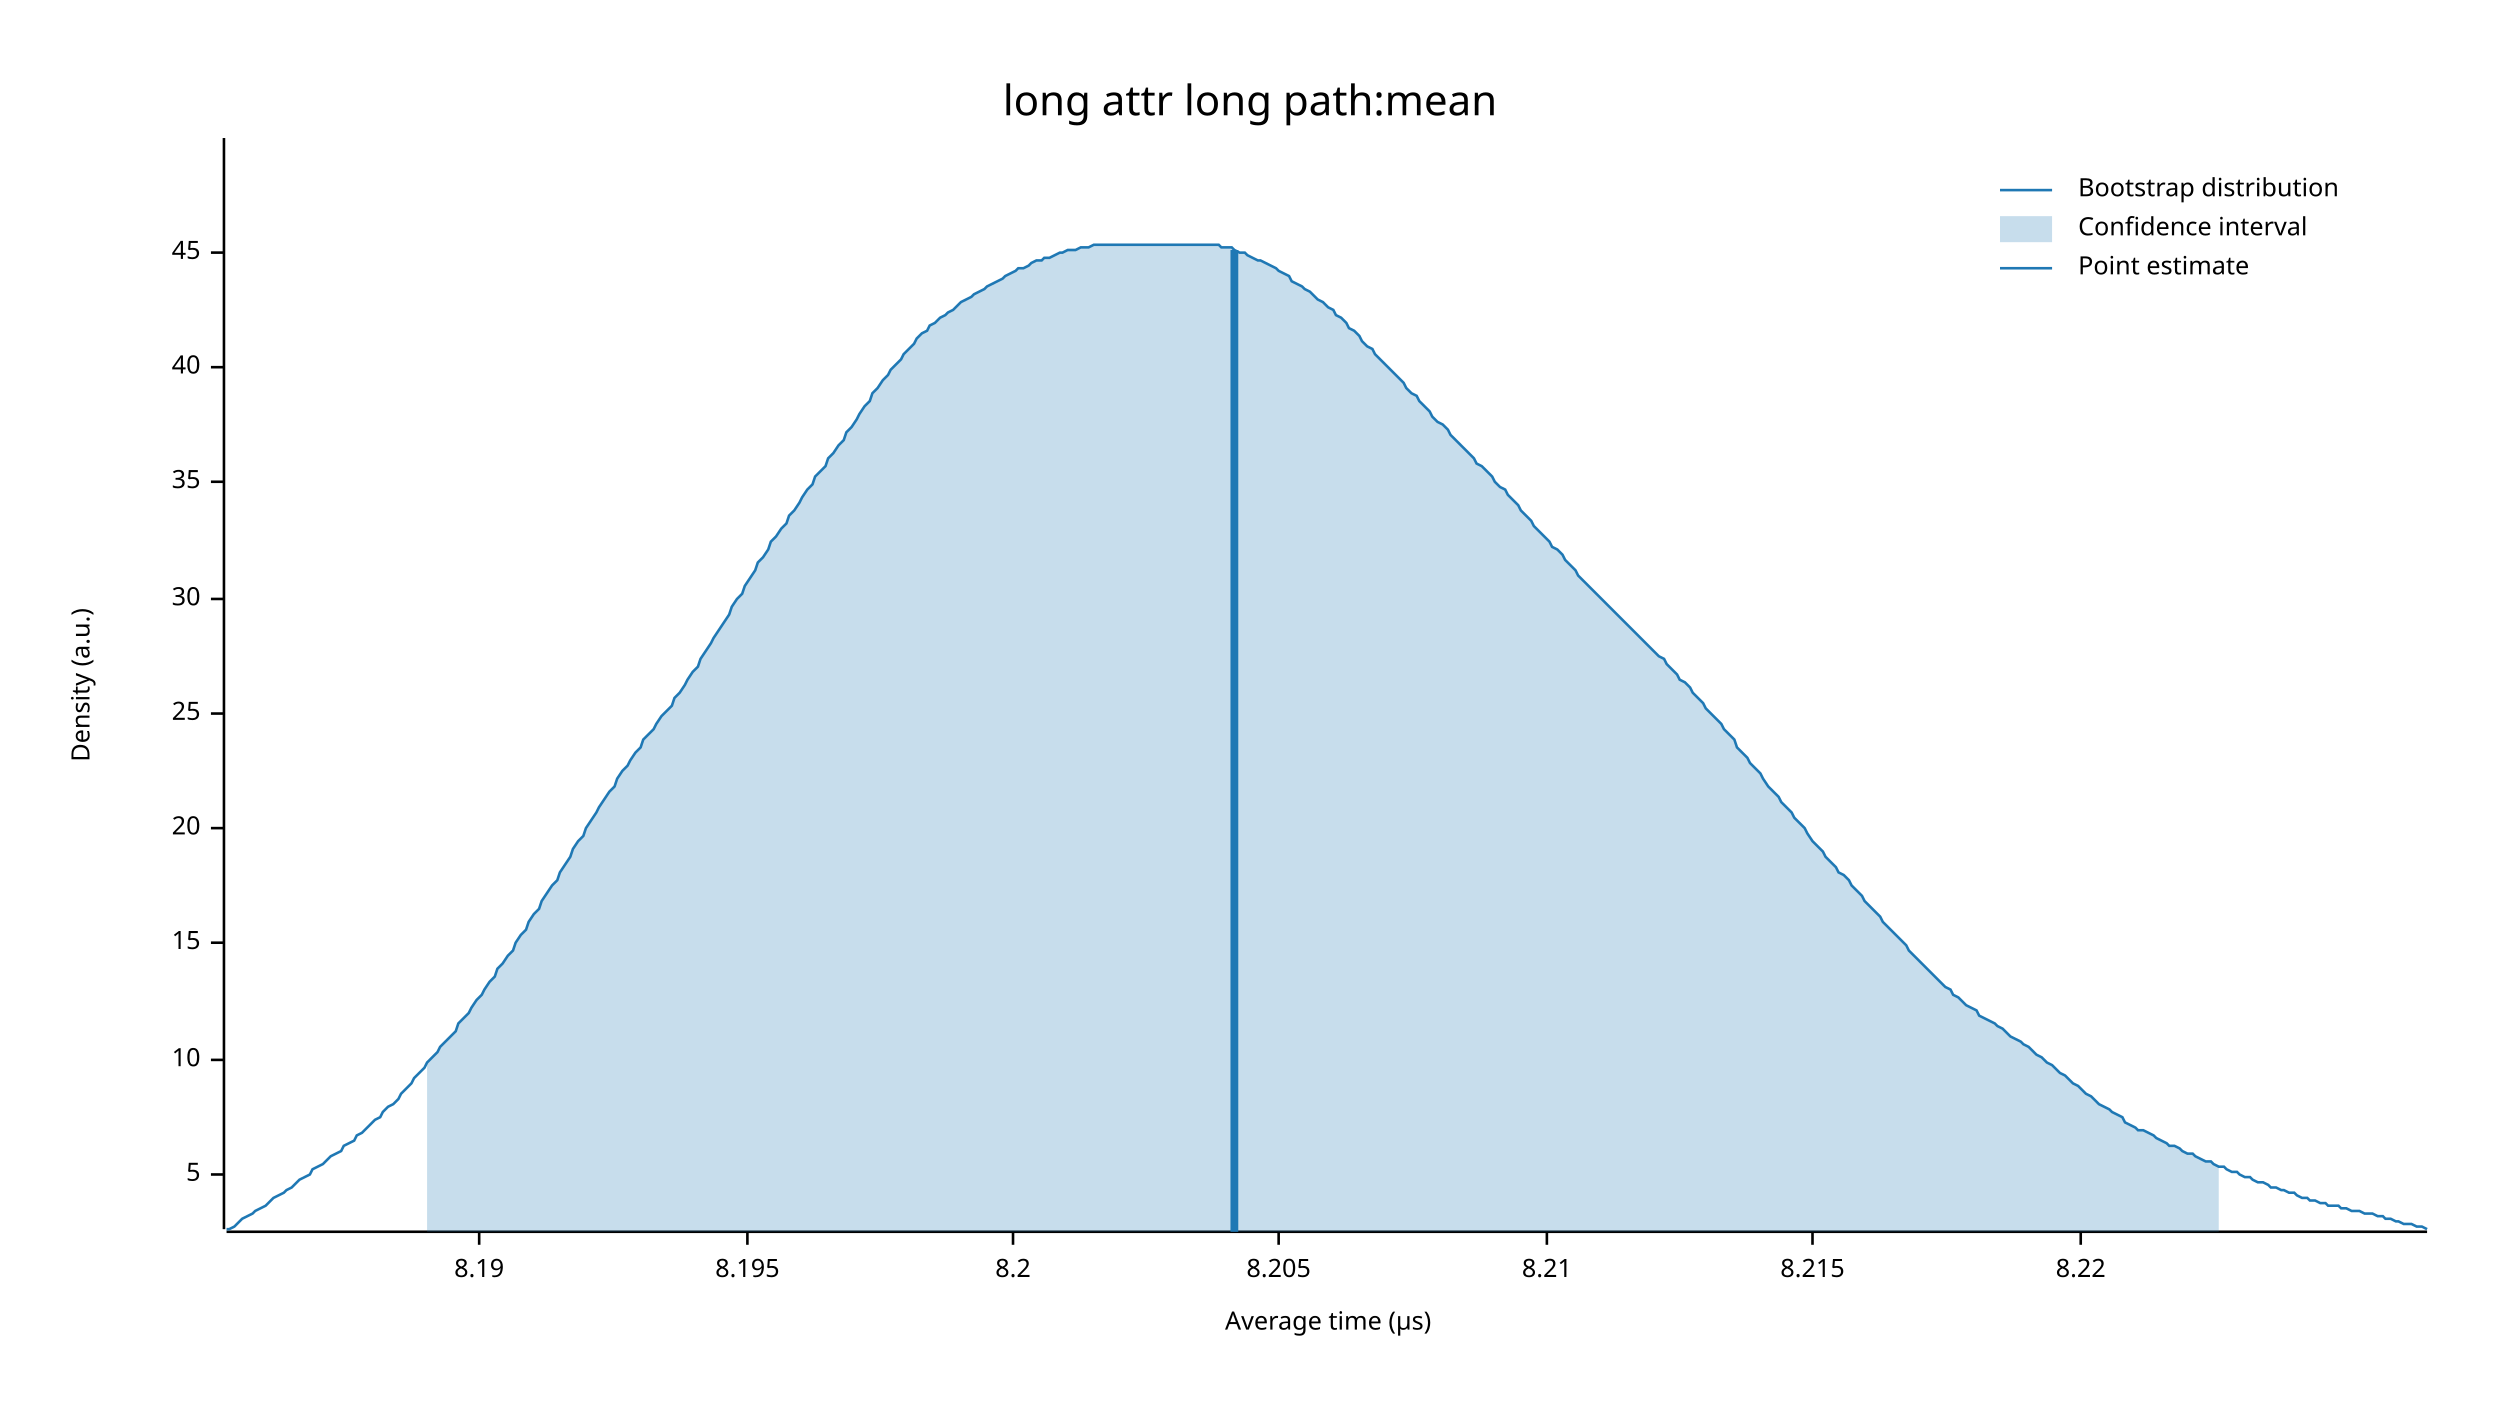
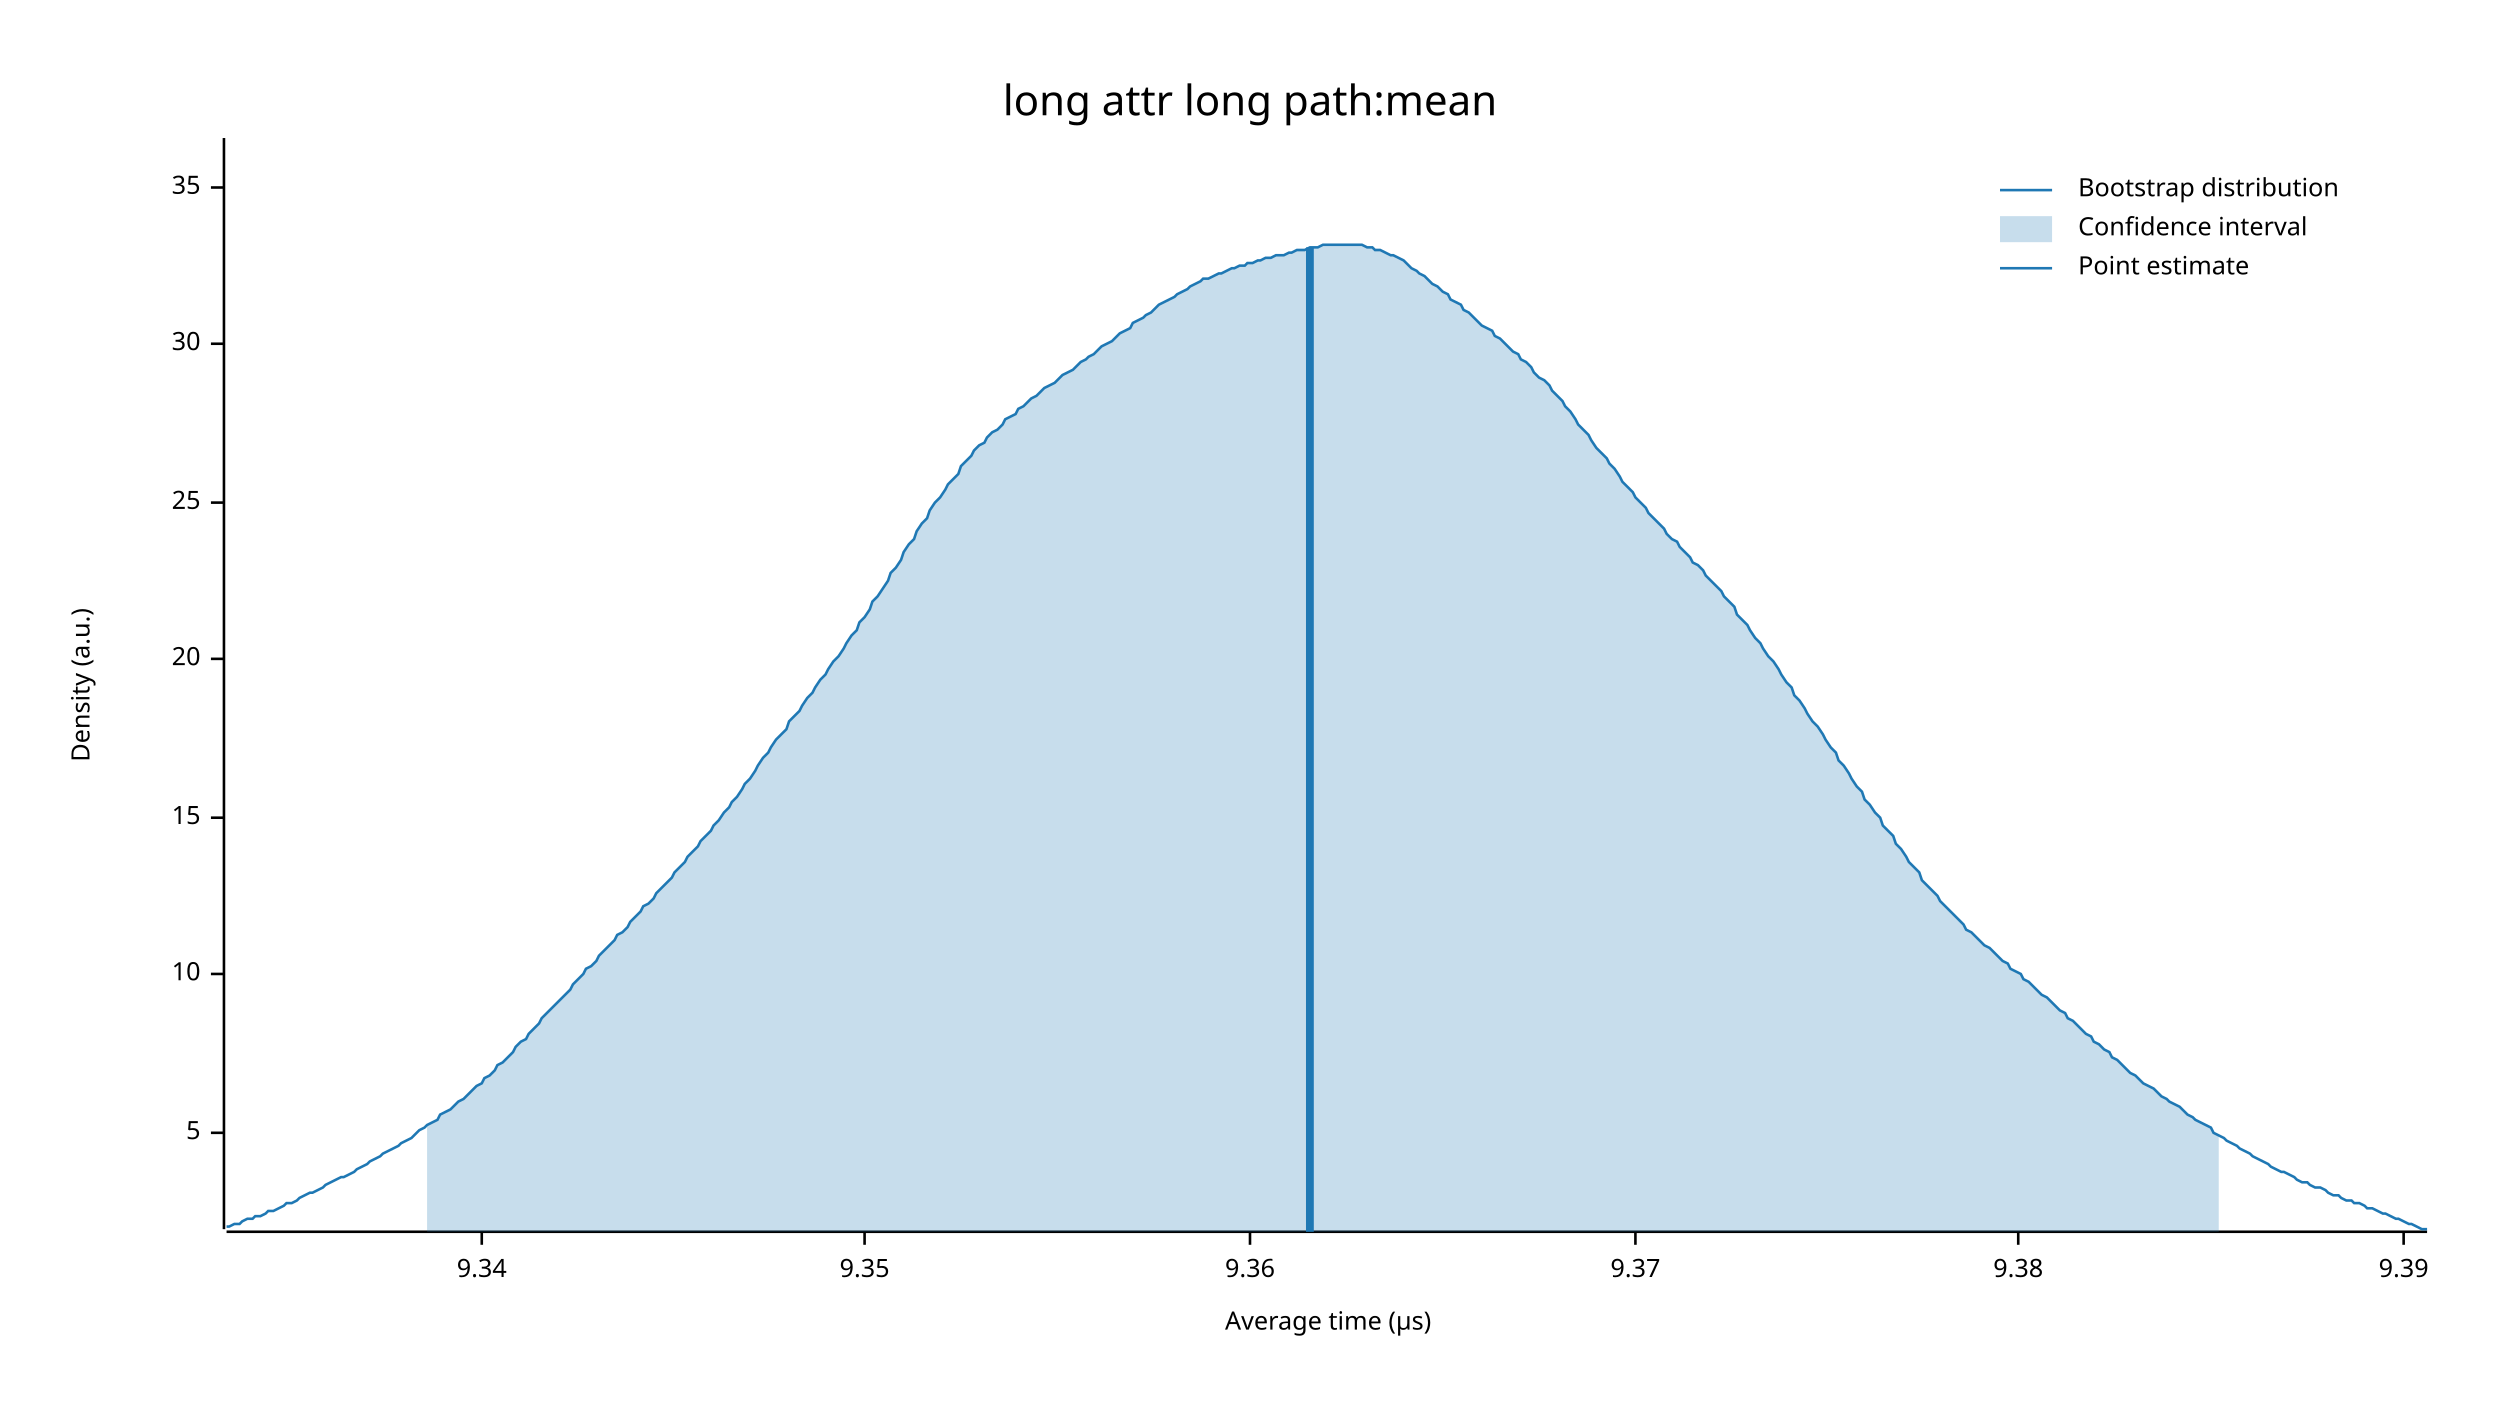
<svg xmlns="http://www.w3.org/2000/svg" width="960" height="540" viewBox="0 0 960 540">
  <text x="480" y="32" dy="0.76em" text-anchor="middle" font-family="sans-serif" font-size="16.129" opacity="1" fill="#000000">
long attr long path:mean
</text>
  <text x="27" y="263" dy="0.76em" text-anchor="middle" font-family="sans-serif" font-size="9.677" opacity="1" fill="#000000" transform="rotate(270, 27, 263)">
Density (a.u.)
</text>
  <text x="510" y="513" dy="-0.5ex" text-anchor="middle" font-family="sans-serif" font-size="9.677" opacity="1" fill="#000000">
Average time (µs)
</text>
  <polyline fill="none" opacity="1" stroke="#000000" stroke-width="1" points="86,53 86,472 " />
-   <text x="77" y="451" dy="0.5ex" text-anchor="end" font-family="sans-serif" font-size="9.677" opacity="1" fill="#000000">
+   <text x="77" y="435" dy="0.5ex" text-anchor="end" font-family="sans-serif" font-size="9.677" opacity="1" fill="#000000">
5
</text>
-   <polyline fill="none" opacity="1" stroke="#000000" stroke-width="1" points="81,451 86,451 " />
-   <text x="77" y="407" dy="0.5ex" text-anchor="end" font-family="sans-serif" font-size="9.677" opacity="1" fill="#000000">
+   <polyline fill="none" opacity="1" stroke="#000000" stroke-width="1" points="81,435 86,435 " />
+   <text x="77" y="374" dy="0.5ex" text-anchor="end" font-family="sans-serif" font-size="9.677" opacity="1" fill="#000000">
10
</text>
-   <polyline fill="none" opacity="1" stroke="#000000" stroke-width="1" points="81,407 86,407 " />
-   <text x="77" y="362" dy="0.5ex" text-anchor="end" font-family="sans-serif" font-size="9.677" opacity="1" fill="#000000">
+   <polyline fill="none" opacity="1" stroke="#000000" stroke-width="1" points="81,374 86,374 " />
+   <text x="77" y="314" dy="0.5ex" text-anchor="end" font-family="sans-serif" font-size="9.677" opacity="1" fill="#000000">
15
</text>
-   <polyline fill="none" opacity="1" stroke="#000000" stroke-width="1" points="81,362 86,362 " />
-   <text x="77" y="318" dy="0.5ex" text-anchor="end" font-family="sans-serif" font-size="9.677" opacity="1" fill="#000000">
+   <polyline fill="none" opacity="1" stroke="#000000" stroke-width="1" points="81,314 86,314 " />
+   <text x="77" y="253" dy="0.5ex" text-anchor="end" font-family="sans-serif" font-size="9.677" opacity="1" fill="#000000">
20
</text>
-   <polyline fill="none" opacity="1" stroke="#000000" stroke-width="1" points="81,318 86,318 " />
-   <text x="77" y="274" dy="0.5ex" text-anchor="end" font-family="sans-serif" font-size="9.677" opacity="1" fill="#000000">
+   <polyline fill="none" opacity="1" stroke="#000000" stroke-width="1" points="81,253 86,253 " />
+   <text x="77" y="193" dy="0.5ex" text-anchor="end" font-family="sans-serif" font-size="9.677" opacity="1" fill="#000000">
25
</text>
-   <polyline fill="none" opacity="1" stroke="#000000" stroke-width="1" points="81,274 86,274 " />
-   <text x="77" y="230" dy="0.5ex" text-anchor="end" font-family="sans-serif" font-size="9.677" opacity="1" fill="#000000">
+   <polyline fill="none" opacity="1" stroke="#000000" stroke-width="1" points="81,193 86,193 " />
+   <text x="77" y="132" dy="0.5ex" text-anchor="end" font-family="sans-serif" font-size="9.677" opacity="1" fill="#000000">
30
</text>
-   <polyline fill="none" opacity="1" stroke="#000000" stroke-width="1" points="81,230 86,230 " />
-   <text x="77" y="185" dy="0.5ex" text-anchor="end" font-family="sans-serif" font-size="9.677" opacity="1" fill="#000000">
+   <polyline fill="none" opacity="1" stroke="#000000" stroke-width="1" points="81,132 86,132 " />
+   <text x="77" y="72" dy="0.5ex" text-anchor="end" font-family="sans-serif" font-size="9.677" opacity="1" fill="#000000">
35
</text>
-   <polyline fill="none" opacity="1" stroke="#000000" stroke-width="1" points="81,185 86,185 " />
-   <text x="77" y="141" dy="0.5ex" text-anchor="end" font-family="sans-serif" font-size="9.677" opacity="1" fill="#000000">
- 40
+   <polyline fill="none" opacity="1" stroke="#000000" stroke-width="1" points="81,72 86,72 " />
+   <polyline fill="none" opacity="1" stroke="#000000" stroke-width="1" points="87,473 932,473 " />
+   <text x="185" y="483" dy="0.76em" text-anchor="middle" font-family="sans-serif" font-size="9.677" opacity="1" fill="#000000">
+ 9.34
</text>
-   <polyline fill="none" opacity="1" stroke="#000000" stroke-width="1" points="81,141 86,141 " />
-   <text x="77" y="97" dy="0.5ex" text-anchor="end" font-family="sans-serif" font-size="9.677" opacity="1" fill="#000000">
- 45
+   <polyline fill="none" opacity="1" stroke="#000000" stroke-width="1" points="185,473 185,478 " />
+   <text x="332" y="483" dy="0.76em" text-anchor="middle" font-family="sans-serif" font-size="9.677" opacity="1" fill="#000000">
+ 9.35
</text>
-   <polyline fill="none" opacity="1" stroke="#000000" stroke-width="1" points="81,97 86,97 " />
-   <polyline fill="none" opacity="1" stroke="#000000" stroke-width="1" points="87,473 932,473 " />
-   <text x="184" y="483" dy="0.76em" text-anchor="middle" font-family="sans-serif" font-size="9.677" opacity="1" fill="#000000">
- 8.19
+   <polyline fill="none" opacity="1" stroke="#000000" stroke-width="1" points="332,473 332,478 " />
+   <text x="480" y="483" dy="0.76em" text-anchor="middle" font-family="sans-serif" font-size="9.677" opacity="1" fill="#000000">
+ 9.36
</text>
-   <polyline fill="none" opacity="1" stroke="#000000" stroke-width="1" points="184,473 184,478 " />
-   <text x="287" y="483" dy="0.76em" text-anchor="middle" font-family="sans-serif" font-size="9.677" opacity="1" fill="#000000">
- 8.195
+   <polyline fill="none" opacity="1" stroke="#000000" stroke-width="1" points="480,473 480,478 " />
+   <text x="628" y="483" dy="0.76em" text-anchor="middle" font-family="sans-serif" font-size="9.677" opacity="1" fill="#000000">
+ 9.37
</text>
-   <polyline fill="none" opacity="1" stroke="#000000" stroke-width="1" points="287,473 287,478 " />
-   <text x="389" y="483" dy="0.76em" text-anchor="middle" font-family="sans-serif" font-size="9.677" opacity="1" fill="#000000">
- 8.2
+   <polyline fill="none" opacity="1" stroke="#000000" stroke-width="1" points="628,473 628,478 " />
+   <text x="775" y="483" dy="0.76em" text-anchor="middle" font-family="sans-serif" font-size="9.677" opacity="1" fill="#000000">
+ 9.38
</text>
-   <polyline fill="none" opacity="1" stroke="#000000" stroke-width="1" points="389,473 389,478 " />
-   <text x="491" y="483" dy="0.76em" text-anchor="middle" font-family="sans-serif" font-size="9.677" opacity="1" fill="#000000">
- 8.205
+   <polyline fill="none" opacity="1" stroke="#000000" stroke-width="1" points="775,473 775,478 " />
+   <text x="923" y="483" dy="0.76em" text-anchor="middle" font-family="sans-serif" font-size="9.677" opacity="1" fill="#000000">
+ 9.39
</text>
-   <polyline fill="none" opacity="1" stroke="#000000" stroke-width="1" points="491,473 491,478 " />
-   <text x="594" y="483" dy="0.76em" text-anchor="middle" font-family="sans-serif" font-size="9.677" opacity="1" fill="#000000">
- 8.21
- </text>
-   <polyline fill="none" opacity="1" stroke="#000000" stroke-width="1" points="594,473 594,478 " />
-   <text x="696" y="483" dy="0.76em" text-anchor="middle" font-family="sans-serif" font-size="9.677" opacity="1" fill="#000000">
- 8.215
- </text>
-   <polyline fill="none" opacity="1" stroke="#000000" stroke-width="1" points="696,473 696,478 " />
-   <text x="799" y="483" dy="0.76em" text-anchor="middle" font-family="sans-serif" font-size="9.677" opacity="1" fill="#000000">
- 8.22
- </text>
-   <polyline fill="none" opacity="1" stroke="#000000" stroke-width="1" points="799,473 799,478 " />
-   <polyline fill="none" opacity="1" stroke="#1F78B4" stroke-width="1" points="87,472 88,472 90,471 92,469 93,468 95,467 97,466 98,465 100,464 102,463 103,462 105,460 107,459 109,458 110,457 112,456 114,454 115,453 117,452 119,451 120,449 122,448 124,447 125,446 127,444 129,443 131,442 132,440 134,439 136,438 137,436 139,435 141,433 142,432 144,430 146,429 147,427 149,425 151,424 153,422 154,420 156,418 158,416 159,414 161,412 163,410 164,408 166,406 168,404 169,402 171,400 173,398 175,396 176,393 178,391 180,389 181,387 183,384 185,382 186,380 188,377 190,375 191,372 193,370 195,367 197,365 198,362 200,359 202,357 203,354 205,351 207,349 208,346 210,343 212,340 214,338 215,335 217,332 219,329 220,326 222,323 224,321 225,318 227,315 229,312 230,310 232,307 234,304 236,302 237,299 239,296 241,294 242,292 244,289 246,287 247,284 249,282 251,280 252,278 254,275 256,273 258,271 259,268 261,266 263,263 264,261 266,258 268,256 269,253 271,250 273,247 274,245 276,242 278,239 280,236 281,233 283,230 285,228 286,225 288,222 290,219 291,216 293,214 295,211 296,208 298,206 300,203 302,201 303,198 305,196 307,193 308,191 310,188 312,186 313,183 315,181 317,179 318,176 320,174 322,171 324,169 325,166 327,164 329,161 330,159 332,156 334,154 335,151 337,149 339,146 341,144 342,142 344,140 346,138 347,136 349,134 351,132 352,130 354,128 356,127 357,125 359,124 361,122 363,121 364,120 366,119 368,117 369,116 371,115 373,114 374,113 376,112 378,111 379,110 381,109 383,108 385,107 386,106 388,105 390,104 391,103 393,103 395,102 396,101 398,100 400,100 401,99 403,99 405,98 407,97 408,97 410,96 412,96 413,96 415,95 417,95 418,95 420,94 422,94 423,94 425,94 427,94 429,94 430,94 432,94 434,94 435,94 437,94 439,94 440,94 442,94 444,94 445,94 447,94 449,94 451,94 452,94 454,94 456,94 457,94 459,94 461,94 462,94 464,94 466,94 468,94 469,95 471,95 473,95 474,96 476,97 478,97 479,98 481,99 483,100 484,100 486,101 488,102 490,103 491,104 493,105 495,106 496,108 498,109 500,110 501,111 503,112 505,114 506,115 508,116 510,118 512,119 513,121 515,122 517,124 518,126 520,127 522,129 523,131 525,133 527,134 528,136 530,138 532,140 534,142 535,143 537,145 539,147 540,149 542,151 544,152 545,154 547,156 549,158 550,160 552,162 554,163 556,165 557,167 559,169 561,171 562,172 564,174 566,176 567,178 569,179 571,181 573,183 574,185 576,187 578,188 579,190 581,192 583,194 584,196 586,198 588,200 589,202 591,204 593,206 595,208 596,210 598,211 600,213 601,215 603,217 605,219 606,221 608,223 610,225 611,226 613,228 615,230 617,232 618,233 620,235 622,237 623,238 625,240 627,242 628,243 630,245 632,247 633,248 635,250 637,252 639,253 640,255 642,257 644,259 645,261 647,262 649,264 650,266 652,268 654,270 655,272 657,274 659,276 661,278 662,280 664,282 666,284 667,287 669,289 671,291 672,293 674,295 676,297 677,299 679,302 681,304 683,306 684,308 686,310 688,312 689,314 691,316 693,318 694,320 696,323 698,325 700,327 701,329 703,331 705,333 706,335 708,336 710,338 711,340 713,342 715,344 716,346 718,348 720,350 722,352 723,354 725,356 727,358 728,359 730,361 732,363 733,365 735,367 737,369 738,370 740,372 742,374 744,376 745,377 747,379 749,380 750,382 752,383 754,385 755,386 757,387 759,388 760,390 762,391 764,392 766,393 767,394 769,395 771,397 772,398 774,399 776,400 777,401 779,402 781,404 782,405 784,406 786,408 788,409 789,410 791,412 793,413 794,414 796,416 798,417 799,418 801,420 803,421 804,422 806,424 808,425 810,426 811,427 813,428 815,429 816,431 818,432 820,433 821,434 823,434 825,435 827,436 828,437 830,438 832,439 833,440 835,440 837,441 838,442 840,443 842,443 843,444 845,445 847,446 849,446 850,447 852,448 854,448 855,449 857,450 859,450 860,451 862,452 864,452 865,453 867,454 869,454 871,455 872,456 874,456 876,457 877,457 879,458 881,458 882,459 884,460 886,460 887,461 889,461 891,462 893,462 894,463 896,463 898,463 899,464 901,464 903,465 904,465 906,465 908,466 909,466 911,466 913,467 915,467 916,468 918,468 920,469 921,469 923,470 925,470 926,470 928,471 930,471 932,472 " />
-   <polygon opacity="0.25" fill="#1F78B4" points="164,408 166,406 168,404 169,402 171,400 173,398 175,396 176,393 178,391 180,389 181,387 183,384 185,382 186,380 188,377 190,375 191,372 193,370 195,367 197,365 198,362 200,359 202,357 203,354 205,351 207,349 208,346 210,343 212,340 214,338 215,335 217,332 219,329 220,326 222,323 224,321 225,318 227,315 229,312 230,310 232,307 234,304 236,302 237,299 239,296 241,294 242,292 244,289 246,287 247,284 249,282 251,280 252,278 254,275 256,273 258,271 259,268 261,266 263,263 264,261 266,258 268,256 269,253 271,250 273,247 274,245 276,242 278,239 280,236 281,233 283,230 285,228 286,225 288,222 290,219 291,216 293,214 295,211 296,208 298,206 300,203 302,201 303,198 305,196 307,193 308,191 310,188 312,186 313,183 315,181 317,179 318,176 320,174 322,171 324,169 325,166 327,164 329,161 330,159 332,156 334,154 335,151 337,149 339,146 341,144 342,142 344,140 346,138 347,136 349,134 351,132 352,130 354,128 356,127 357,125 359,124 361,122 363,121 364,120 366,119 368,117 369,116 371,115 373,114 374,113 376,112 378,111 379,110 381,109 383,108 385,107 386,106 388,105 390,104 391,103 393,103 395,102 396,101 398,100 400,100 401,99 403,99 405,98 407,97 408,97 410,96 412,96 413,96 415,95 417,95 418,95 420,94 422,94 423,94 425,94 427,94 429,94 430,94 432,94 434,94 435,94 437,94 439,94 440,94 442,94 444,94 445,94 447,94 449,94 451,94 452,94 454,94 456,94 457,94 459,94 461,94 462,94 464,94 466,94 468,94 469,95 471,95 473,95 474,96 476,97 478,97 479,98 481,99 483,100 484,100 486,101 488,102 490,103 491,104 493,105 495,106 496,108 498,109 500,110 501,111 503,112 505,114 506,115 508,116 510,118 512,119 513,121 515,122 517,124 518,126 520,127 522,129 523,131 525,133 527,134 528,136 530,138 532,140 534,142 535,143 537,145 539,147 540,149 542,151 544,152 545,154 547,156 549,158 550,160 552,162 554,163 556,165 557,167 559,169 561,171 562,172 564,174 566,176 567,178 569,179 571,181 573,183 574,185 576,187 578,188 579,190 581,192 583,194 584,196 586,198 588,200 589,202 591,204 593,206 595,208 596,210 598,211 600,213 601,215 603,217 605,219 606,221 608,223 610,225 611,226 613,228 615,230 617,232 618,233 620,235 622,237 623,238 625,240 627,242 628,243 630,245 632,247 633,248 635,250 637,252 639,253 640,255 642,257 644,259 645,261 647,262 649,264 650,266 652,268 654,270 655,272 657,274 659,276 661,278 662,280 664,282 666,284 667,287 669,289 671,291 672,293 674,295 676,297 677,299 679,302 681,304 683,306 684,308 686,310 688,312 689,314 691,316 693,318 694,320 696,323 698,325 700,327 701,329 703,331 705,333 706,335 708,336 710,338 711,340 713,342 715,344 716,346 718,348 720,350 722,352 723,354 725,356 727,358 728,359 730,361 732,363 733,365 735,367 737,369 738,370 740,372 742,374 744,376 745,377 747,379 749,380 750,382 752,383 754,385 755,386 757,387 759,388 760,390 762,391 764,392 766,393 767,394 769,395 771,397 772,398 774,399 776,400 777,401 779,402 781,404 782,405 784,406 786,408 788,409 789,410 791,412 793,413 794,414 796,416 798,417 799,418 801,420 803,421 804,422 806,424 808,425 810,426 811,427 813,428 815,429 816,431 818,432 820,433 821,434 823,434 825,435 827,436 828,437 830,438 832,439 833,440 835,440 837,441 838,442 840,443 842,443 843,444 845,445 847,446 849,446 850,447 852,448 852,473 164,473 " />
-   <polyline fill="none" opacity="1" stroke="#1F78B4" stroke-width="3" points="474,473 474,96 " />
+   <polyline fill="none" opacity="1" stroke="#000000" stroke-width="1" points="923,473 923,478 " />
+   <polyline fill="none" opacity="1" stroke="#1F78B4" stroke-width="1" points="87,471 88,471 90,470 92,470 93,469 95,468 97,468 98,467 100,467 102,466 103,465 105,465 107,464 109,463 110,462 112,462 114,461 115,460 117,459 119,458 120,458 122,457 124,456 125,455 127,454 129,453 131,452 132,452 134,451 136,450 137,449 139,448 141,447 142,446 144,445 146,444 147,443 149,442 151,441 153,440 154,439 156,438 158,437 159,436 161,434 163,433 164,432 166,431 168,430 169,428 171,427 173,426 175,424 176,423 178,422 180,420 181,419 183,417 185,416 186,414 188,413 190,411 191,409 193,408 195,406 197,404 198,402 200,400 202,399 203,397 205,395 207,393 208,391 210,389 212,387 214,385 215,384 217,382 219,380 220,378 222,376 224,374 225,372 227,371 229,369 230,367 232,365 234,363 236,361 237,359 239,358 241,356 242,354 244,352 246,350 247,348 249,347 251,345 252,343 254,341 256,339 258,337 259,335 261,333 263,331 264,329 266,327 268,325 269,323 271,321 273,319 274,317 276,315 278,312 280,310 281,308 283,306 285,303 286,301 288,299 290,296 291,294 293,291 295,289 296,287 298,284 300,282 302,280 303,277 305,275 307,273 308,271 310,268 312,266 313,264 315,261 317,259 318,257 320,254 322,252 324,249 325,247 327,244 329,242 330,239 332,237 334,234 335,231 337,229 339,226 341,223 342,220 344,218 346,215 347,212 349,209 351,207 352,204 354,201 356,199 357,196 359,193 361,191 363,188 364,186 366,184 368,182 369,179 371,177 373,175 374,173 376,171 378,170 379,168 381,166 383,165 385,163 386,161 388,160 390,159 391,157 393,156 395,154 396,153 398,152 400,150 401,149 403,148 405,147 407,145 408,144 410,143 412,142 413,141 415,139 417,138 418,137 420,136 422,134 423,133 425,132 427,131 429,129 430,128 432,127 434,126 435,124 437,123 439,122 440,121 442,120 444,118 445,117 447,116 449,115 451,114 452,113 454,112 456,111 457,110 459,109 461,108 462,107 464,107 466,106 468,105 469,105 471,104 473,103 474,103 476,102 478,102 479,101 481,101 483,100 484,100 486,99 488,99 490,98 491,98 493,98 495,97 496,97 498,96 500,96 501,96 503,95 505,95 506,95 508,94 510,94 512,94 513,94 515,94 517,94 518,94 520,94 522,94 523,94 525,95 527,95 528,96 530,96 532,97 534,98 535,98 537,99 539,100 540,101 542,103 544,104 545,105 547,106 549,108 550,109 552,110 554,112 556,113 557,115 559,116 561,117 562,119 564,120 566,122 567,123 569,125 571,126 573,127 574,129 576,130 578,132 579,133 581,135 583,136 584,138 586,139 588,141 589,143 591,145 593,146 595,148 596,150 598,152 600,154 601,156 603,158 605,161 606,163 608,165 610,167 611,169 613,172 615,174 617,176 618,178 620,180 622,183 623,185 625,187 627,189 628,191 630,193 632,195 633,197 635,199 637,201 639,203 640,205 642,207 644,208 645,210 647,212 649,214 650,216 652,217 654,219 655,221 657,223 659,225 661,227 662,229 664,231 666,233 667,236 669,238 671,240 672,242 674,245 676,247 677,249 679,252 681,254 683,257 684,259 686,262 688,264 689,267 691,269 693,272 694,274 696,277 698,279 700,282 701,284 703,287 705,289 706,292 708,294 710,297 711,299 713,302 715,304 716,307 718,309 720,312 722,314 723,317 725,319 727,321 728,324 730,326 732,329 733,331 735,333 737,335 738,338 740,340 742,342 744,344 745,346 747,348 749,350 750,351 752,353 754,355 755,357 757,358 759,360 760,361 762,363 764,364 766,366 767,367 769,369 771,370 772,372 774,373 776,374 777,376 779,377 781,379 782,380 784,382 786,383 788,385 789,386 791,388 793,389 794,391 796,392 798,394 799,395 801,397 803,398 804,400 806,401 808,403 810,404 811,406 813,407 815,409 816,410 818,412 820,413 821,414 823,416 825,417 827,418 828,419 830,421 832,422 833,423 835,424 837,425 838,426 840,428 842,429 843,430 845,431 847,432 849,433 850,435 852,436 854,437 855,438 857,439 859,440 860,441 862,442 864,443 865,444 867,445 869,446 871,447 872,448 874,449 876,450 877,450 879,451 881,452 882,453 884,454 886,454 887,455 889,456 891,456 893,457 894,458 896,459 898,459 899,460 901,461 903,461 904,462 906,462 908,463 909,464 911,464 913,465 915,466 916,466 918,467 920,468 921,468 923,469 925,470 926,470 928,471 930,472 932,472 " />
+   <polygon opacity="0.25" fill="#1F78B4" points="164,432 166,431 168,430 169,428 171,427 173,426 175,424 176,423 178,422 180,420 181,419 183,417 185,416 186,414 188,413 190,411 191,409 193,408 195,406 197,404 198,402 200,400 202,399 203,397 205,395 207,393 208,391 210,389 212,387 214,385 215,384 217,382 219,380 220,378 222,376 224,374 225,372 227,371 229,369 230,367 232,365 234,363 236,361 237,359 239,358 241,356 242,354 244,352 246,350 247,348 249,347 251,345 252,343 254,341 256,339 258,337 259,335 261,333 263,331 264,329 266,327 268,325 269,323 271,321 273,319 274,317 276,315 278,312 280,310 281,308 283,306 285,303 286,301 288,299 290,296 291,294 293,291 295,289 296,287 298,284 300,282 302,280 303,277 305,275 307,273 308,271 310,268 312,266 313,264 315,261 317,259 318,257 320,254 322,252 324,249 325,247 327,244 329,242 330,239 332,237 334,234 335,231 337,229 339,226 341,223 342,220 344,218 346,215 347,212 349,209 351,207 352,204 354,201 356,199 357,196 359,193 361,191 363,188 364,186 366,184 368,182 369,179 371,177 373,175 374,173 376,171 378,170 379,168 381,166 383,165 385,163 386,161 388,160 390,159 391,157 393,156 395,154 396,153 398,152 400,150 401,149 403,148 405,147 407,145 408,144 410,143 412,142 413,141 415,139 417,138 418,137 420,136 422,134 423,133 425,132 427,131 429,129 430,128 432,127 434,126 435,124 437,123 439,122 440,121 442,120 444,118 445,117 447,116 449,115 451,114 452,113 454,112 456,111 457,110 459,109 461,108 462,107 464,107 466,106 468,105 469,105 471,104 473,103 474,103 476,102 478,102 479,101 481,101 483,100 484,100 486,99 488,99 490,98 491,98 493,98 495,97 496,97 498,96 500,96 501,96 503,95 505,95 506,95 508,94 510,94 512,94 513,94 515,94 517,94 518,94 520,94 522,94 523,94 525,95 527,95 528,96 530,96 532,97 534,98 535,98 537,99 539,100 540,101 542,103 544,104 545,105 547,106 549,108 550,109 552,110 554,112 556,113 557,115 559,116 561,117 562,119 564,120 566,122 567,123 569,125 571,126 573,127 574,129 576,130 578,132 579,133 581,135 583,136 584,138 586,139 588,141 589,143 591,145 593,146 595,148 596,150 598,152 600,154 601,156 603,158 605,161 606,163 608,165 610,167 611,169 613,172 615,174 617,176 618,178 620,180 622,183 623,185 625,187 627,189 628,191 630,193 632,195 633,197 635,199 637,201 639,203 640,205 642,207 644,208 645,210 647,212 649,214 650,216 652,217 654,219 655,221 657,223 659,225 661,227 662,229 664,231 666,233 667,236 669,238 671,240 672,242 674,245 676,247 677,249 679,252 681,254 683,257 684,259 686,262 688,264 689,267 691,269 693,272 694,274 696,277 698,279 700,282 701,284 703,287 705,289 706,292 708,294 710,297 711,299 713,302 715,304 716,307 718,309 720,312 722,314 723,317 725,319 727,321 728,324 730,326 732,329 733,331 735,333 737,335 738,338 740,340 742,342 744,344 745,346 747,348 749,350 750,351 752,353 754,355 755,357 757,358 759,360 760,361 762,363 764,364 766,366 767,367 769,369 771,370 772,372 774,373 776,374 777,376 779,377 781,379 782,380 784,382 786,383 788,385 789,386 791,388 793,389 794,391 796,392 798,394 799,395 801,397 803,398 804,400 806,401 808,403 810,404 811,406 813,407 815,409 816,410 818,412 820,413 821,414 823,416 825,417 827,418 828,419 830,421 832,422 833,423 835,424 837,425 838,426 840,428 842,429 843,430 845,431 847,432 849,433 850,435 852,436 852,473 164,473 " />
+   <polyline fill="none" opacity="1" stroke="#1F78B4" stroke-width="3" points="503,473 503,95 " />
  <text x="798" y="68" dy="0.76em" text-anchor="start" font-family="sans-serif" font-size="9.677" opacity="1" fill="#000000">
Bootstrap distribution
</text>
  <text x="798" y="83" dy="0.76em" text-anchor="start" font-family="sans-serif" font-size="9.677" opacity="1" fill="#000000">
Confidence interval
</text>
  <text x="798" y="98" dy="0.76em" text-anchor="start" font-family="sans-serif" font-size="9.677" opacity="1" fill="#000000">
Point estimate
</text>
  <polyline fill="none" opacity="1" stroke="#1F78B4" stroke-width="1" points="768,73 788,73 " />
  <rect x="768" y="83" width="20" height="10" opacity="0.25" fill="#1F78B4" stroke="none" />
  <polyline fill="none" opacity="1" stroke="#1F78B4" stroke-width="1" points="768,103 788,103 " />
</svg>
